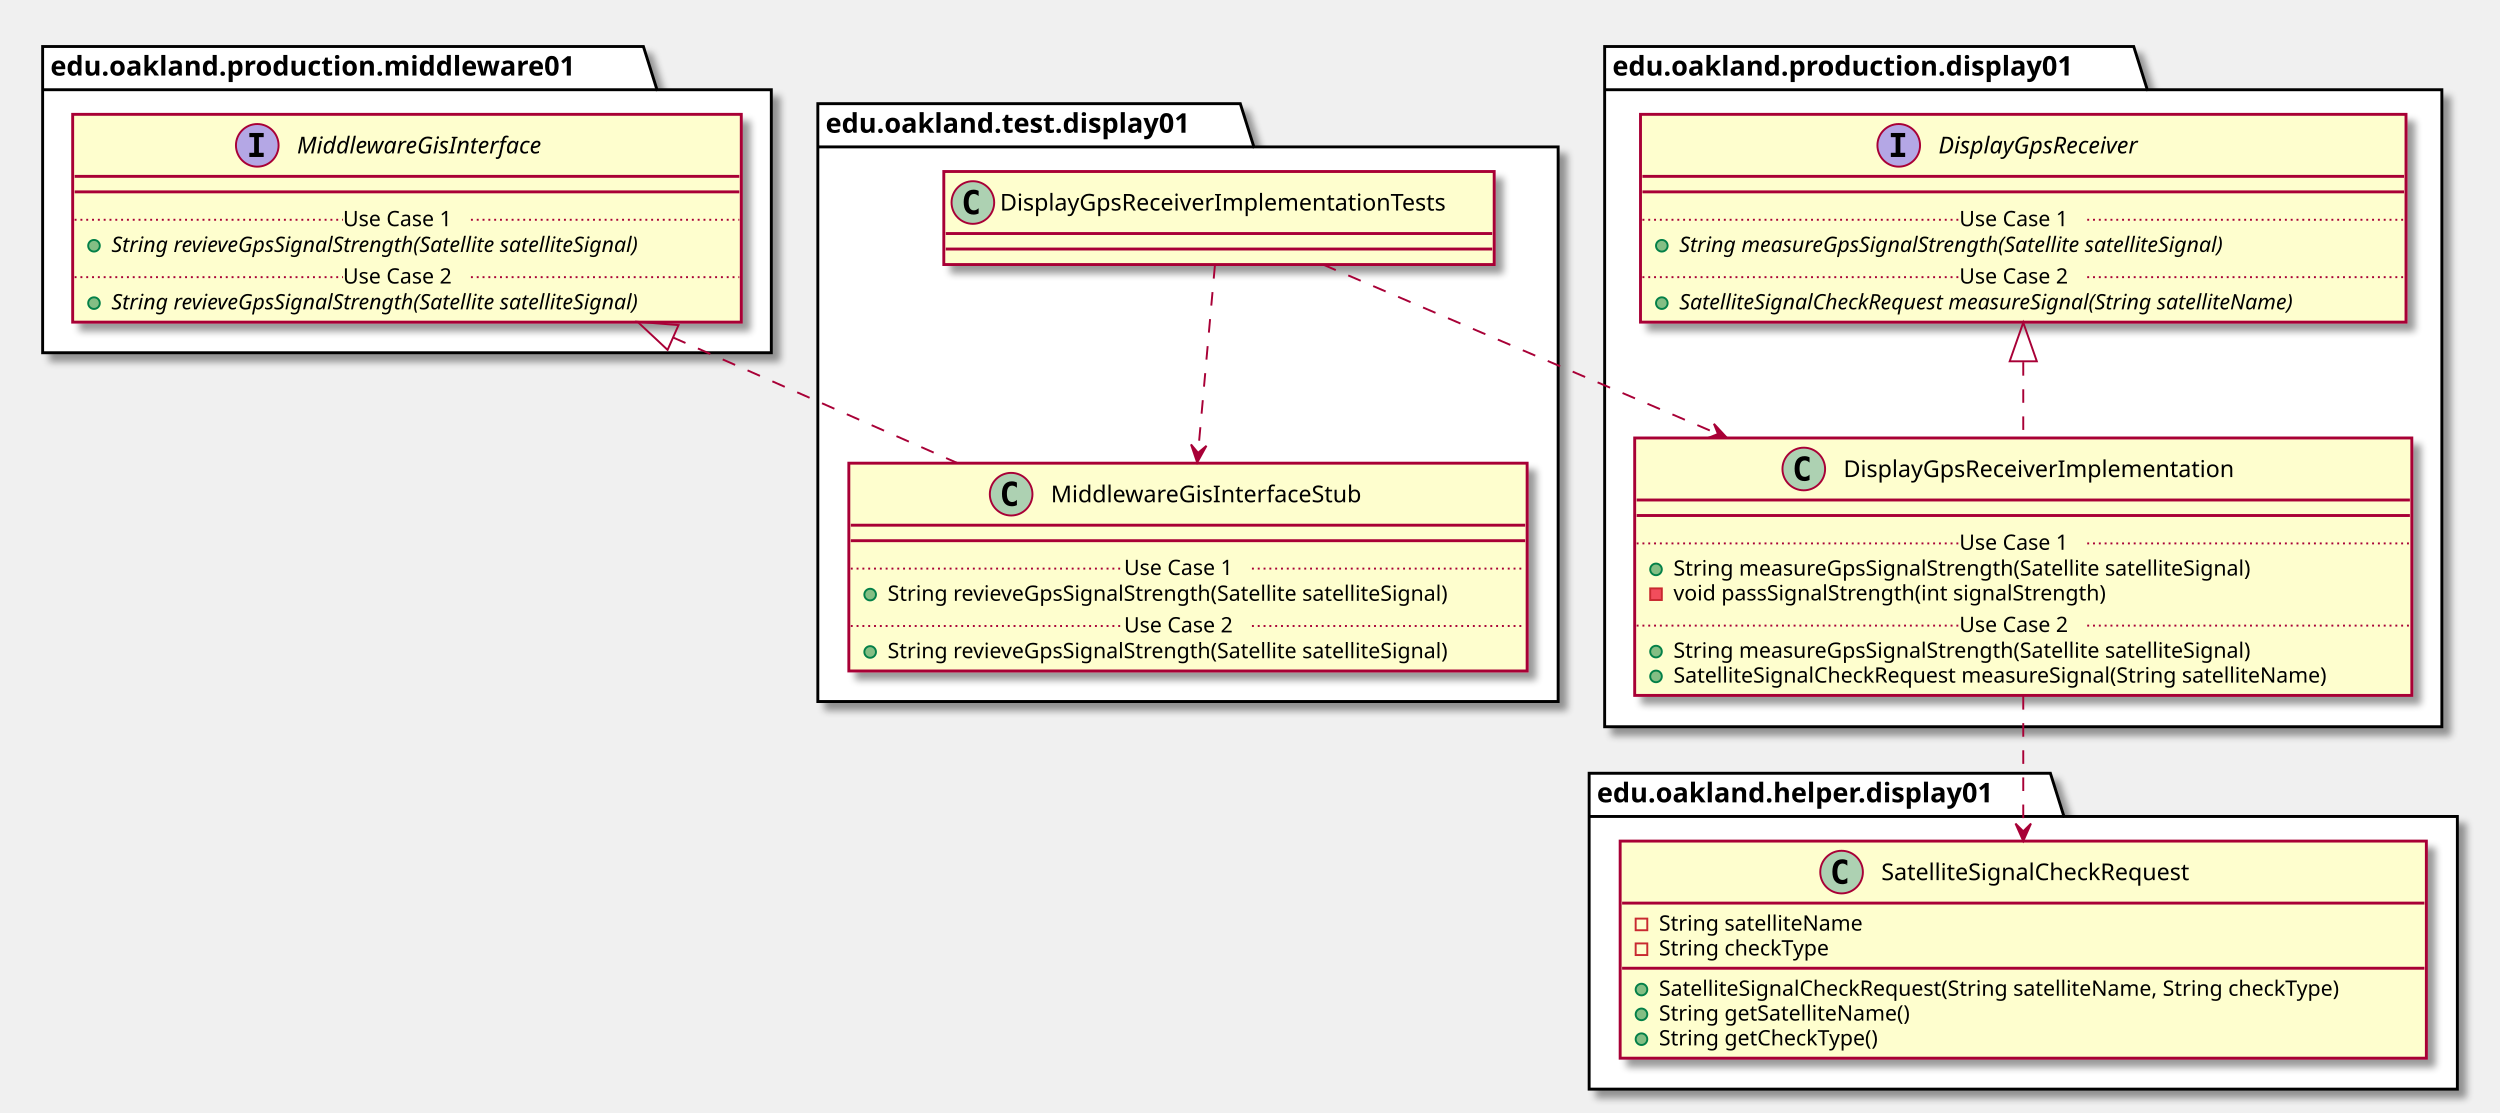
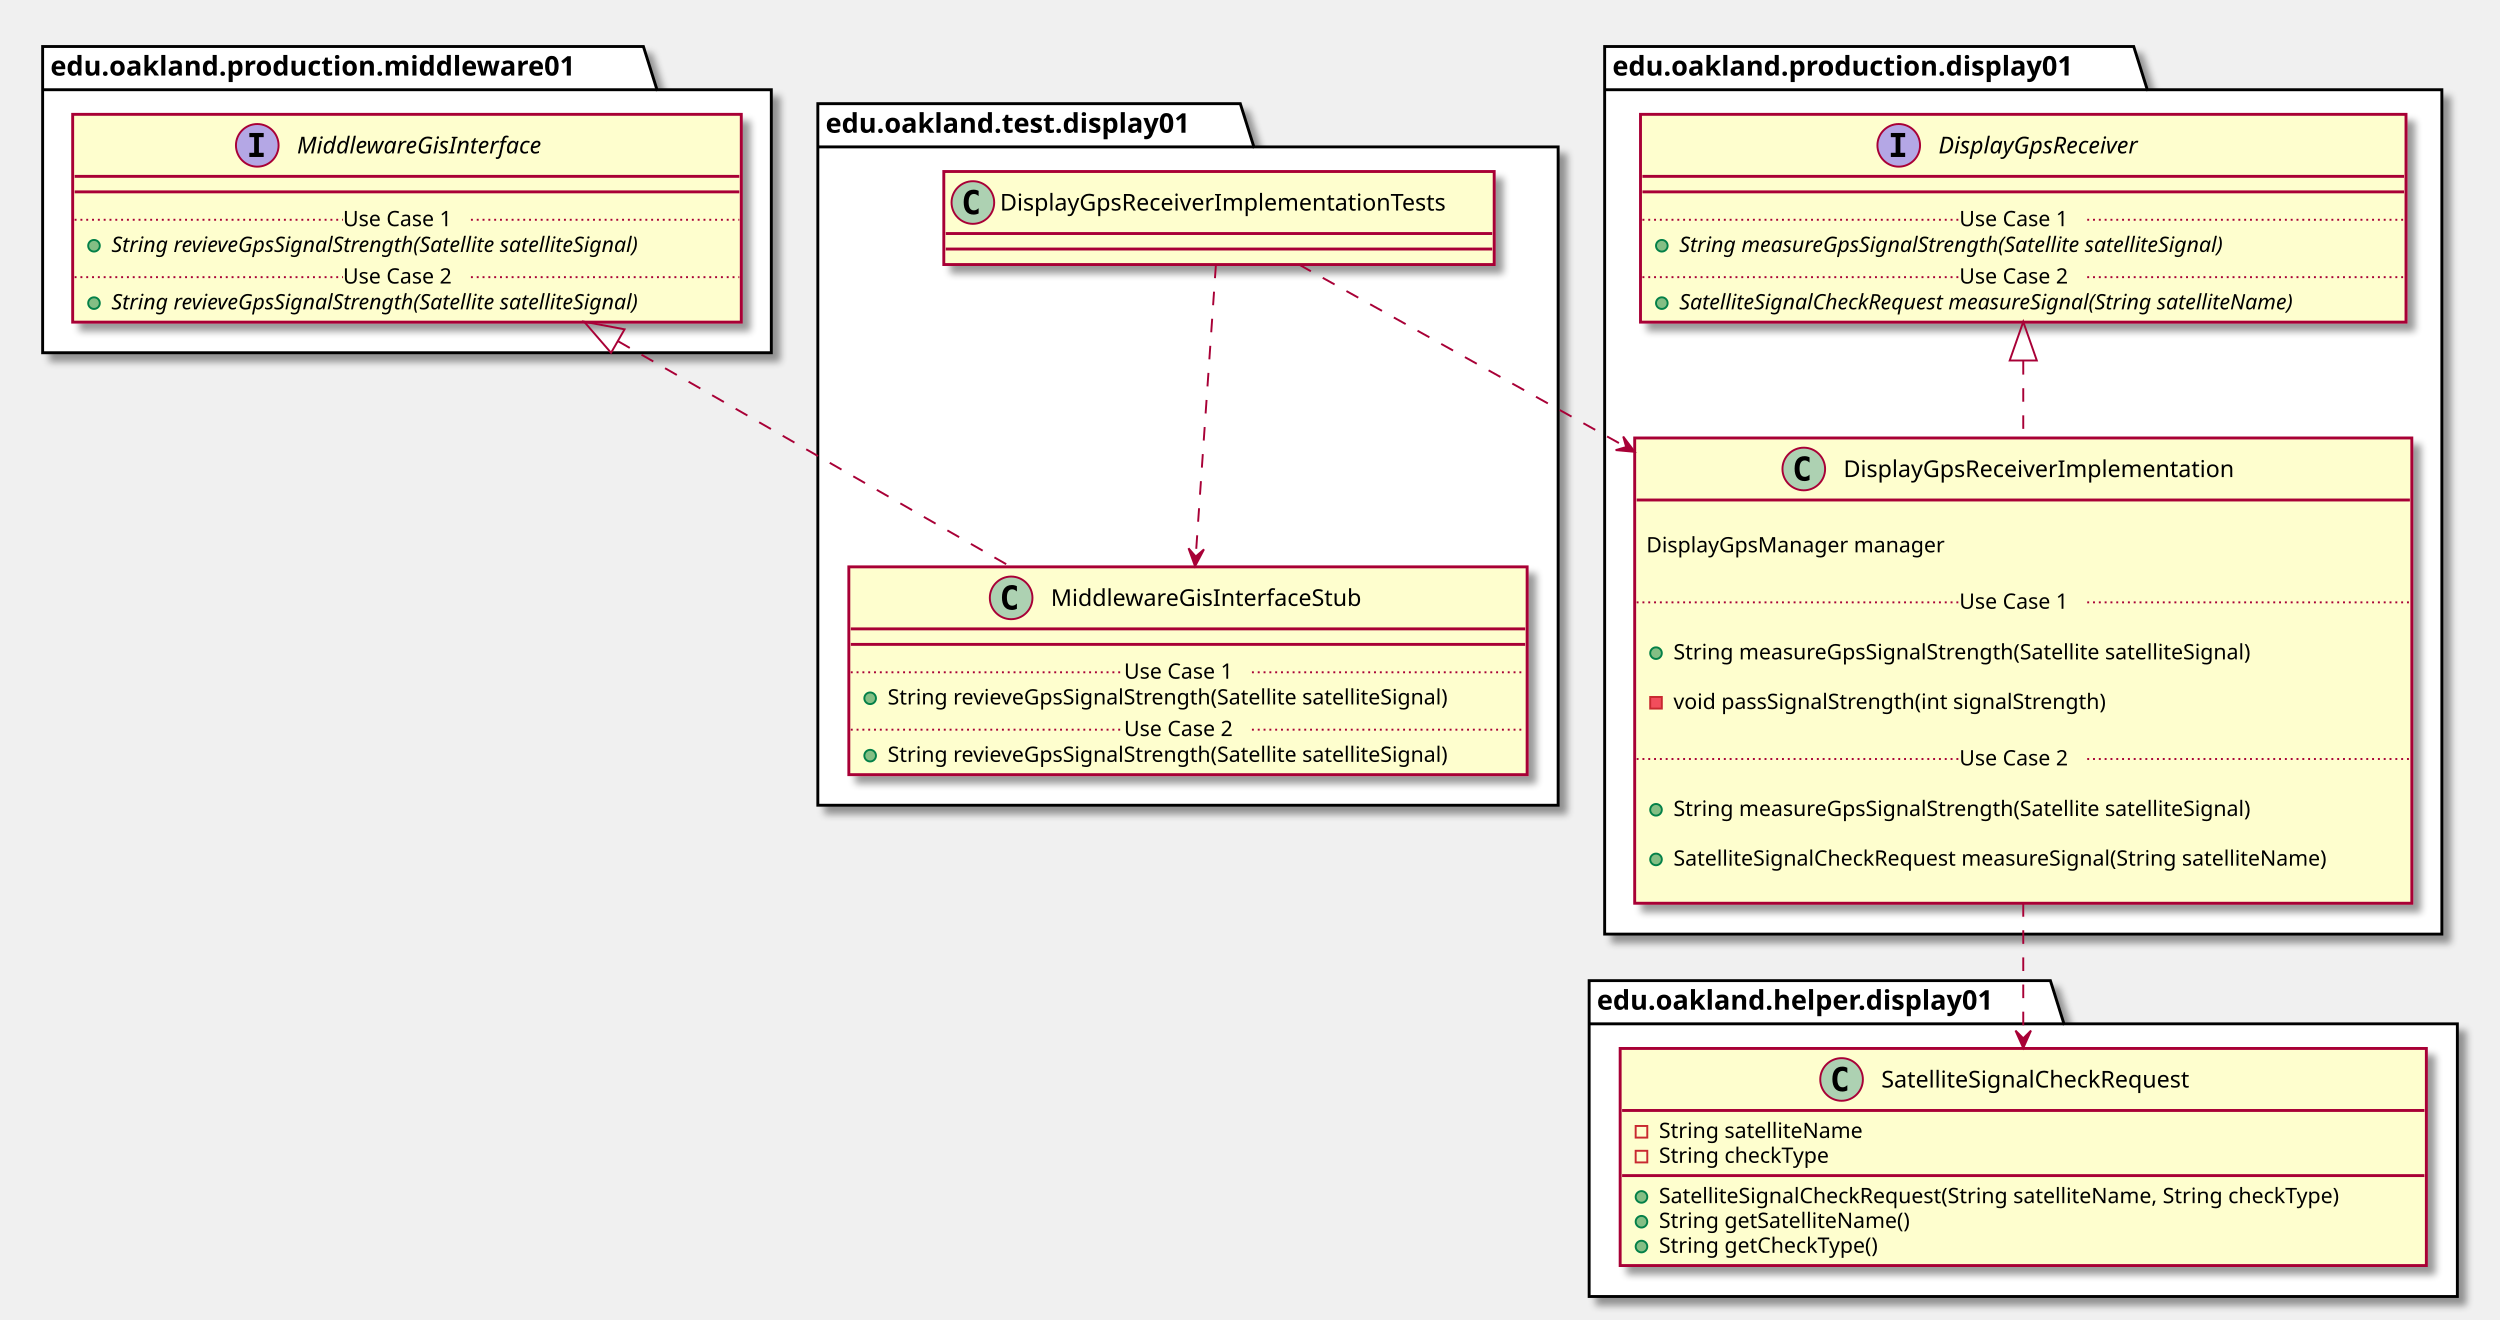
- <svg xmlns="http://www.w3.org/2000/svg" contentScriptType="application/ecmascript" contentStyleType="text/css" height="574px" preserveAspectRatio="none" style="width:1290px;height:574px;" version="1.1" viewBox="0 0 1290 574" width="1290px" zoomAndPan="magnify">
+ <svg xmlns="http://www.w3.org/2000/svg" contentScriptType="application/ecmascript" contentStyleType="text/css" height="681px" preserveAspectRatio="none" style="width:1290px;height:681px;" version="1.1" viewBox="0 0 1290 681" width="1290px" zoomAndPan="magnify">
  <defs>
-     <filter height="300%" id="fleqokme77vup" width="300%" x="-1" y="-1">
+     <filter height="300%" id="f197tc5n9hluqd" width="300%" x="-1" y="-1">
      <feGaussianBlur result="blurOut" stdDeviation="2.0" />
      <feColorMatrix in="blurOut" result="blurOut2" type="matrix" values="0 0 0 0 0 0 0 0 0 0 0 0 0 0 0 0 0 0 .4 0" />
      <feOffset dx="4.0" dy="4.0" in="blurOut2" result="blurOut3" />
      <feBlend in="SourceGraphic" in2="blurOut3" mode="normal" />
    </filter>
  </defs>
  <g>
-     <polygon fill="#FFFFFF" filter="url(#fleqokme77vup)" points="422,53.5,640,53.5,647,75.797,804,75.797,804,362,422,362,422,53.5" style="stroke: #000000; stroke-width: 1.5;" />
+     <polygon fill="#FFFFFF" filter="url(#f197tc5n9hluqd)" points="422,53.5,640,53.5,647,75.797,804,75.797,804,415.5,422,415.5,422,53.5" style="stroke: #000000; stroke-width: 1.5;" />
    <line style="stroke: #000000; stroke-width: 1.5;" x1="422" x2="647" y1="75.797" y2="75.797" />
    <text fill="#000000" font-family="sans-serif" font-size="14" font-weight="bold" lengthAdjust="spacingAndGlyphs" textLength="212" x="426" y="68.495">edu.oakland.test.display01</text>
-     <polygon fill="#FFFFFF" filter="url(#fleqokme77vup)" points="22,24,332,24,339,46.297,398,46.297,398,182,22,182,22,24" style="stroke: #000000; stroke-width: 1.5;" />
+     <polygon fill="#FFFFFF" filter="url(#f197tc5n9hluqd)" points="22,24,332,24,339,46.297,398,46.297,398,182,22,182,22,24" style="stroke: #000000; stroke-width: 1.5;" />
    <line style="stroke: #000000; stroke-width: 1.5;" x1="22" x2="339" y1="46.297" y2="46.297" />
    <text fill="#000000" font-family="sans-serif" font-size="14" font-weight="bold" lengthAdjust="spacingAndGlyphs" textLength="304" x="26" y="38.995">edu.oakland.production.middleware01</text>
-     <polygon fill="#FFFFFF" filter="url(#fleqokme77vup)" points="828,24,1101,24,1108,46.297,1260,46.297,1260,375,828,375,828,24" style="stroke: #000000; stroke-width: 1.5;" />
+     <polygon fill="#FFFFFF" filter="url(#f197tc5n9hluqd)" points="828,24,1101,24,1108,46.297,1260,46.297,1260,482,828,482,828,24" style="stroke: #000000; stroke-width: 1.5;" />
    <line style="stroke: #000000; stroke-width: 1.5;" x1="828" x2="1108" y1="46.297" y2="46.297" />
    <text fill="#000000" font-family="sans-serif" font-size="14" font-weight="bold" lengthAdjust="spacingAndGlyphs" textLength="267" x="832" y="38.995">edu.oakland.production.display01</text>
-     <polygon fill="#FFFFFF" filter="url(#fleqokme77vup)" points="820,399,1058,399,1065,421.297,1268,421.297,1268,562,820,562,820,399" style="stroke: #000000; stroke-width: 1.5;" />
-     <line style="stroke: #000000; stroke-width: 1.5;" x1="820" x2="1065" y1="421.297" y2="421.297" />
-     <text fill="#000000" font-family="sans-serif" font-size="14" font-weight="bold" lengthAdjust="spacingAndGlyphs" textLength="232" x="824" y="413.995">edu.oakland.helper.display01</text>
-     <rect fill="#FEFECE" filter="url(#fleqokme77vup)" height="48" id="DisplayGpsReceiverImplementationTests" style="stroke: #A80036; stroke-width: 1.5;" width="284" x="487" y="88.5" />
+     <polygon fill="#FFFFFF" filter="url(#f197tc5n9hluqd)" points="820,506,1058,506,1065,528.297,1268,528.297,1268,669,820,669,820,506" style="stroke: #000000; stroke-width: 1.5;" />
+     <line style="stroke: #000000; stroke-width: 1.5;" x1="820" x2="1065" y1="528.297" y2="528.297" />
+     <text fill="#000000" font-family="sans-serif" font-size="14" font-weight="bold" lengthAdjust="spacingAndGlyphs" textLength="232" x="824" y="520.995">edu.oakland.helper.display01</text>
+     <rect fill="#FEFECE" filter="url(#f197tc5n9hluqd)" height="48" id="DisplayGpsReceiverImplementationTests" style="stroke: #A80036; stroke-width: 1.5;" width="284" x="487" y="88.5" />
    <ellipse cx="502" cy="104.5" fill="#ADD1B2" rx="11" ry="11" style="stroke: #A80036; stroke-width: 1.0;" />
    <path d="M504.969,110.141 Q504.391,110.438 503.75,110.578 Q503.109,110.734 502.406,110.734 Q499.906,110.734 498.578,109.094 Q497.266,107.438 497.266,104.312 Q497.266,101.188 498.578,99.531 Q499.906,97.875 502.406,97.875 Q503.109,97.875 503.75,98.031 Q504.406,98.188 504.969,98.484 L504.969,101.203 Q504.344,100.625 503.75,100.359 Q503.156,100.078 502.531,100.078 Q501.188,100.078 500.5,101.156 Q499.812,102.219 499.812,104.312 Q499.812,106.406 500.5,107.484 Q501.188,108.547 502.531,108.547 Q503.156,108.547 503.75,108.281 Q504.344,108 504.969,107.422 L504.969,110.141 Z " />
    <text fill="#000000" font-family="sans-serif" font-size="12" lengthAdjust="spacingAndGlyphs" textLength="252" x="516" y="108.654">DisplayGpsReceiverImplementationTests</text>
    <line style="stroke: #A80036; stroke-width: 1.5;" x1="488" x2="770" y1="120.5" y2="120.5" />
    <line style="stroke: #A80036; stroke-width: 1.5;" x1="488" x2="770" y1="128.5" y2="128.5" />
-     <rect fill="#FEFECE" filter="url(#fleqokme77vup)" height="107.219" id="MiddlewareGisInterfaceStub" style="stroke: #A80036; stroke-width: 1.5;" width="350" x="438" y="239" />
-     <ellipse cx="521.75" cy="255" fill="#ADD1B2" rx="11" ry="11" style="stroke: #A80036; stroke-width: 1.0;" />
-     <path d="M524.719,260.641 Q524.141,260.938 523.5,261.078 Q522.859,261.234 522.156,261.234 Q519.656,261.234 518.328,259.594 Q517.016,257.938 517.016,254.812 Q517.016,251.688 518.328,250.031 Q519.656,248.375 522.156,248.375 Q522.859,248.375 523.5,248.531 Q524.156,248.688 524.719,248.984 L524.719,251.703 Q524.094,251.125 523.5,250.859 Q522.906,250.578 522.281,250.578 Q520.938,250.578 520.25,251.656 Q519.562,252.719 519.562,254.812 Q519.562,256.906 520.25,257.984 Q520.938,259.047 522.281,259.047 Q522.906,259.047 523.5,258.781 Q524.094,258.5 524.719,257.922 L524.719,260.641 Z " />
-     <text fill="#000000" font-family="sans-serif" font-size="12" lengthAdjust="spacingAndGlyphs" textLength="174" x="542.25" y="259.154">MiddlewareGisInterfaceStub</text>
-     <line style="stroke: #A80036; stroke-width: 1.5;" x1="439" x2="787" y1="271" y2="271" />
-     <line style="stroke: #A80036; stroke-width: 1.5;" x1="439" x2="787" y1="279" y2="279" />
-     <ellipse cx="449" cy="306.805" fill="#84BE84" rx="3" ry="3" style="stroke: #038048; stroke-width: 1.0;" />
-     <text fill="#000000" font-family="sans-serif" font-size="11" lengthAdjust="spacingAndGlyphs" textLength="324" x="458" y="310.015">String revieveGpsSignalStrength(Satellite satelliteSignal)</text>
-     <line style="stroke: #A80036; stroke-width: 1.0; stroke-dasharray: 1.0,2.0;" x1="439" x2="580" y1="293.402" y2="293.402" />
-     <text fill="#000000" font-family="sans-serif" font-size="11" lengthAdjust="spacingAndGlyphs" textLength="66" x="580" y="296.71">Use Case 1</text>
-     <line style="stroke: #A80036; stroke-width: 1.0; stroke-dasharray: 1.0,2.0;" x1="646" x2="787" y1="293.402" y2="293.402" />
-     <ellipse cx="449" cy="336.414" fill="#84BE84" rx="3" ry="3" style="stroke: #038048; stroke-width: 1.0;" />
-     <text fill="#000000" font-family="sans-serif" font-size="11" lengthAdjust="spacingAndGlyphs" textLength="324" x="458" y="339.625">String revieveGpsSignalStrength(Satellite satelliteSignal)</text>
-     <line style="stroke: #A80036; stroke-width: 1.0; stroke-dasharray: 1.0,2.0;" x1="439" x2="580" y1="323.012" y2="323.012" />
-     <text fill="#000000" font-family="sans-serif" font-size="11" lengthAdjust="spacingAndGlyphs" textLength="66" x="580" y="326.32">Use Case 2</text>
-     <line style="stroke: #A80036; stroke-width: 1.0; stroke-dasharray: 1.0,2.0;" x1="646" x2="787" y1="323.012" y2="323.012" />
-     <rect fill="#FEFECE" filter="url(#fleqokme77vup)" height="107.219" id="MiddlewareGisInterface" style="stroke: #A80036; stroke-width: 1.5;" width="345" x="37.5" y="59" />
+     <rect fill="#FEFECE" filter="url(#f197tc5n9hluqd)" height="107.219" id="MiddlewareGisInterfaceStub" style="stroke: #A80036; stroke-width: 1.5;" width="350" x="438" y="292.5" />
+     <ellipse cx="521.75" cy="308.5" fill="#ADD1B2" rx="11" ry="11" style="stroke: #A80036; stroke-width: 1.0;" />
+     <path d="M524.719,314.141 Q524.141,314.438 523.5,314.578 Q522.859,314.734 522.156,314.734 Q519.656,314.734 518.328,313.094 Q517.016,311.438 517.016,308.312 Q517.016,305.188 518.328,303.531 Q519.656,301.875 522.156,301.875 Q522.859,301.875 523.5,302.031 Q524.156,302.188 524.719,302.484 L524.719,305.203 Q524.094,304.625 523.5,304.359 Q522.906,304.078 522.281,304.078 Q520.938,304.078 520.25,305.156 Q519.562,306.219 519.562,308.312 Q519.562,310.406 520.25,311.484 Q520.938,312.547 522.281,312.547 Q522.906,312.547 523.5,312.281 Q524.094,312 524.719,311.422 L524.719,314.141 Z " />
+     <text fill="#000000" font-family="sans-serif" font-size="12" lengthAdjust="spacingAndGlyphs" textLength="174" x="542.25" y="312.654">MiddlewareGisInterfaceStub</text>
+     <line style="stroke: #A80036; stroke-width: 1.5;" x1="439" x2="787" y1="324.5" y2="324.5" />
+     <line style="stroke: #A80036; stroke-width: 1.5;" x1="439" x2="787" y1="332.5" y2="332.5" />
+     <ellipse cx="449" cy="360.305" fill="#84BE84" rx="3" ry="3" style="stroke: #038048; stroke-width: 1.0;" />
+     <text fill="#000000" font-family="sans-serif" font-size="11" lengthAdjust="spacingAndGlyphs" textLength="324" x="458" y="363.515">String revieveGpsSignalStrength(Satellite satelliteSignal)</text>
+     <line style="stroke: #A80036; stroke-width: 1.0; stroke-dasharray: 1.0,2.0;" x1="439" x2="580" y1="346.902" y2="346.902" />
+     <text fill="#000000" font-family="sans-serif" font-size="11" lengthAdjust="spacingAndGlyphs" textLength="66" x="580" y="350.21">Use Case 1</text>
+     <line style="stroke: #A80036; stroke-width: 1.0; stroke-dasharray: 1.0,2.0;" x1="646" x2="787" y1="346.902" y2="346.902" />
+     <ellipse cx="449" cy="389.914" fill="#84BE84" rx="3" ry="3" style="stroke: #038048; stroke-width: 1.0;" />
+     <text fill="#000000" font-family="sans-serif" font-size="11" lengthAdjust="spacingAndGlyphs" textLength="324" x="458" y="393.125">String revieveGpsSignalStrength(Satellite satelliteSignal)</text>
+     <line style="stroke: #A80036; stroke-width: 1.0; stroke-dasharray: 1.0,2.0;" x1="439" x2="580" y1="376.512" y2="376.512" />
+     <text fill="#000000" font-family="sans-serif" font-size="11" lengthAdjust="spacingAndGlyphs" textLength="66" x="580" y="379.82">Use Case 2</text>
+     <line style="stroke: #A80036; stroke-width: 1.0; stroke-dasharray: 1.0,2.0;" x1="646" x2="787" y1="376.512" y2="376.512" />
+     <rect fill="#FEFECE" filter="url(#f197tc5n9hluqd)" height="107.219" id="MiddlewareGisInterface" style="stroke: #A80036; stroke-width: 1.5;" width="345" x="37.5" y="59" />
    <ellipse cx="132.75" cy="75" fill="#B4A7E5" rx="11" ry="11" style="stroke: #A80036; stroke-width: 1.0;" />
    <path d="M128.672,70.766 L128.672,68.609 L136.062,68.609 L136.062,70.766 L133.594,70.766 L133.594,78.844 L136.062,78.844 L136.062,81 L128.672,81 L128.672,78.844 L131.141,78.844 L131.141,70.766 L128.672,70.766 Z " />
    <text fill="#000000" font-family="sans-serif" font-size="12" font-style="italic" lengthAdjust="spacingAndGlyphs" textLength="146" x="153.25" y="79.154">MiddlewareGisInterface</text>
    <line style="stroke: #A80036; stroke-width: 1.5;" x1="38.5" x2="381.5" y1="91" y2="91" />
    <line style="stroke: #A80036; stroke-width: 1.5;" x1="38.5" x2="381.5" y1="99" y2="99" />
    <ellipse cx="48.5" cy="126.805" fill="#84BE84" rx="3" ry="3" style="stroke: #038048; stroke-width: 1.0;" />
    <text fill="#000000" font-family="sans-serif" font-size="11" font-style="italic" lengthAdjust="spacingAndGlyphs" textLength="319" x="57.5" y="130.015">String revieveGpsSignalStrength(Satellite satelliteSignal)</text>
    <line style="stroke: #A80036; stroke-width: 1.0; stroke-dasharray: 1.0,2.0;" x1="38.5" x2="177" y1="113.402" y2="113.402" />
    <text fill="#000000" font-family="sans-serif" font-size="11" lengthAdjust="spacingAndGlyphs" textLength="66" x="177" y="116.71">Use Case 1</text>
    <line style="stroke: #A80036; stroke-width: 1.0; stroke-dasharray: 1.0,2.0;" x1="243" x2="381.5" y1="113.402" y2="113.402" />
    <ellipse cx="48.5" cy="156.414" fill="#84BE84" rx="3" ry="3" style="stroke: #038048; stroke-width: 1.0;" />
    <text fill="#000000" font-family="sans-serif" font-size="11" font-style="italic" lengthAdjust="spacingAndGlyphs" textLength="319" x="57.5" y="159.625">String revieveGpsSignalStrength(Satellite satelliteSignal)</text>
    <line style="stroke: #A80036; stroke-width: 1.0; stroke-dasharray: 1.0,2.0;" x1="38.5" x2="177" y1="143.012" y2="143.012" />
    <text fill="#000000" font-family="sans-serif" font-size="11" lengthAdjust="spacingAndGlyphs" textLength="66" x="177" y="146.32">Use Case 2</text>
    <line style="stroke: #A80036; stroke-width: 1.0; stroke-dasharray: 1.0,2.0;" x1="243" x2="381.5" y1="143.012" y2="143.012" />
-     <rect fill="#FEFECE" filter="url(#fleqokme77vup)" height="132.828" id="DisplayGpsReceiverImplementation" style="stroke: #A80036; stroke-width: 1.5;" width="401" x="843.5" y="226" />
+     <rect fill="#FEFECE" filter="url(#f197tc5n9hluqd)" height="240.07" id="DisplayGpsReceiverImplementation" style="stroke: #A80036; stroke-width: 1.5;" width="401" x="843.5" y="226" />
    <ellipse cx="930.75" cy="242" fill="#ADD1B2" rx="11" ry="11" style="stroke: #A80036; stroke-width: 1.0;" />
    <path d="M933.719,247.641 Q933.141,247.938 932.5,248.078 Q931.859,248.234 931.156,248.234 Q928.656,248.234 927.328,246.594 Q926.016,244.938 926.016,241.812 Q926.016,238.688 927.328,237.031 Q928.656,235.375 931.156,235.375 Q931.859,235.375 932.5,235.531 Q933.156,235.688 933.719,235.984 L933.719,238.703 Q933.094,238.125 932.5,237.859 Q931.906,237.578 931.281,237.578 Q929.938,237.578 929.25,238.656 Q928.562,239.719 928.562,241.812 Q928.562,243.906 929.25,244.984 Q929.938,246.047 931.281,246.047 Q931.906,246.047 932.5,245.781 Q933.094,245.5 933.719,244.922 L933.719,247.641 Z " />
    <text fill="#000000" font-family="sans-serif" font-size="12" lengthAdjust="spacingAndGlyphs" textLength="218" x="951.25" y="246.154">DisplayGpsReceiverImplementation</text>
    <line style="stroke: #A80036; stroke-width: 1.5;" x1="844.5" x2="1243.5" y1="258" y2="258" />
-     <line style="stroke: #A80036; stroke-width: 1.5;" x1="844.5" x2="1243.5" y1="266" y2="266" />
-     <ellipse cx="854.5" cy="293.805" fill="#84BE84" rx="3" ry="3" style="stroke: #038048; stroke-width: 1.0;" />
-     <text fill="#000000" font-family="sans-serif" font-size="11" lengthAdjust="spacingAndGlyphs" textLength="334" x="863.5" y="297.015">String measureGpsSignalStrength(Satellite satelliteSignal)</text>
-     <rect fill="#F24D5C" height="6" style="stroke: #C82930; stroke-width: 1.0;" width="6" x="851.5" y="303.609" />
-     <text fill="#000000" font-family="sans-serif" font-size="11" lengthAdjust="spacingAndGlyphs" textLength="248" x="863.5" y="309.82">void passSignalStrength(int signalStrength)</text>
-     <line style="stroke: #A80036; stroke-width: 1.0; stroke-dasharray: 1.0,2.0;" x1="844.5" x2="1011" y1="280.402" y2="280.402" />
-     <text fill="#000000" font-family="sans-serif" font-size="11" lengthAdjust="spacingAndGlyphs" textLength="66" x="1011" y="283.71">Use Case 1</text>
-     <line style="stroke: #A80036; stroke-width: 1.0; stroke-dasharray: 1.0,2.0;" x1="1077" x2="1243.5" y1="280.402" y2="280.402" />
-     <ellipse cx="854.5" cy="336.219" fill="#84BE84" rx="3" ry="3" style="stroke: #038048; stroke-width: 1.0;" />
-     <text fill="#000000" font-family="sans-serif" font-size="11" lengthAdjust="spacingAndGlyphs" textLength="334" x="863.5" y="339.429">String measureGpsSignalStrength(Satellite satelliteSignal)</text>
-     <ellipse cx="854.5" cy="349.023" fill="#84BE84" rx="3" ry="3" style="stroke: #038048; stroke-width: 1.0;" />
-     <text fill="#000000" font-family="sans-serif" font-size="11" lengthAdjust="spacingAndGlyphs" textLength="375" x="863.5" y="352.234">SatelliteSignalCheckRequest measureSignal(String satelliteName)</text>
-     <line style="stroke: #A80036; stroke-width: 1.0; stroke-dasharray: 1.0,2.0;" x1="844.5" x2="1011" y1="322.816" y2="322.816" />
-     <text fill="#000000" font-family="sans-serif" font-size="11" lengthAdjust="spacingAndGlyphs" textLength="66" x="1011" y="326.125">Use Case 2</text>
-     <line style="stroke: #A80036; stroke-width: 1.0; stroke-dasharray: 1.0,2.0;" x1="1077" x2="1243.5" y1="322.816" y2="322.816" />
-     <rect fill="#FEFECE" filter="url(#fleqokme77vup)" height="107.219" id="DisplayGpsReceiver" style="stroke: #A80036; stroke-width: 1.5;" width="395" x="846.5" y="59" />
+     <text fill="#000000" font-family="sans-serif" font-size="11" lengthAdjust="spacingAndGlyphs" textLength="0" x="853.5" y="272.21" />
+     <text fill="#000000" font-family="sans-serif" font-size="11" lengthAdjust="spacingAndGlyphs" textLength="168" x="849.5" y="285.015">DisplayGpsManager manager</text>
+     <text fill="#000000" font-family="sans-serif" font-size="11" lengthAdjust="spacingAndGlyphs" textLength="0" x="853.5" y="297.82" />
+     <text fill="#000000" font-family="sans-serif" font-size="11" lengthAdjust="spacingAndGlyphs" textLength="0" x="867.5" y="327.429" />
+     <ellipse cx="854.5" cy="337.023" fill="#84BE84" rx="3" ry="3" style="stroke: #038048; stroke-width: 1.0;" />
+     <text fill="#000000" font-family="sans-serif" font-size="11" lengthAdjust="spacingAndGlyphs" textLength="334" x="863.5" y="340.234">String measureGpsSignalStrength(Satellite satelliteSignal)</text>
+     <text fill="#000000" font-family="sans-serif" font-size="11" lengthAdjust="spacingAndGlyphs" textLength="0" x="867.5" y="353.039" />
+     <rect fill="#F24D5C" height="6" style="stroke: #C82930; stroke-width: 1.0;" width="6" x="851.5" y="359.633" />
+     <text fill="#000000" font-family="sans-serif" font-size="11" lengthAdjust="spacingAndGlyphs" textLength="248" x="863.5" y="365.843">void passSignalStrength(int signalStrength)</text>
+     <text fill="#000000" font-family="sans-serif" font-size="11" lengthAdjust="spacingAndGlyphs" textLength="0" x="867.5" y="378.648" />
+     <line style="stroke: #A80036; stroke-width: 1.0; stroke-dasharray: 1.0,2.0;" x1="844.5" x2="1011" y1="310.816" y2="310.816" />
+     <text fill="#000000" font-family="sans-serif" font-size="11" lengthAdjust="spacingAndGlyphs" textLength="66" x="1011" y="314.125">Use Case 1</text>
+     <line style="stroke: #A80036; stroke-width: 1.0; stroke-dasharray: 1.0,2.0;" x1="1077" x2="1243.5" y1="310.816" y2="310.816" />
+     <text fill="#000000" font-family="sans-serif" font-size="11" lengthAdjust="spacingAndGlyphs" textLength="0" x="867.5" y="408.257" />
+     <ellipse cx="854.5" cy="417.852" fill="#84BE84" rx="3" ry="3" style="stroke: #038048; stroke-width: 1.0;" />
+     <text fill="#000000" font-family="sans-serif" font-size="11" lengthAdjust="spacingAndGlyphs" textLength="334" x="863.5" y="421.062">String measureGpsSignalStrength(Satellite satelliteSignal)</text>
+     <text fill="#000000" font-family="sans-serif" font-size="11" lengthAdjust="spacingAndGlyphs" textLength="0" x="867.5" y="433.867" />
+     <ellipse cx="854.5" cy="443.461" fill="#84BE84" rx="3" ry="3" style="stroke: #038048; stroke-width: 1.0;" />
+     <text fill="#000000" font-family="sans-serif" font-size="11" lengthAdjust="spacingAndGlyphs" textLength="375" x="863.5" y="446.671">SatelliteSignalCheckRequest measureSignal(String satelliteName)</text>
+     <text fill="#000000" font-family="sans-serif" font-size="11" lengthAdjust="spacingAndGlyphs" textLength="0" x="867.5" y="459.476" />
+     <line style="stroke: #A80036; stroke-width: 1.0; stroke-dasharray: 1.0,2.0;" x1="844.5" x2="1011" y1="391.644" y2="391.644" />
+     <text fill="#000000" font-family="sans-serif" font-size="11" lengthAdjust="spacingAndGlyphs" textLength="66" x="1011" y="394.953">Use Case 2</text>
+     <line style="stroke: #A80036; stroke-width: 1.0; stroke-dasharray: 1.0,2.0;" x1="1077" x2="1243.5" y1="391.644" y2="391.644" />
+     <rect fill="#FEFECE" filter="url(#f197tc5n9hluqd)" height="107.219" id="DisplayGpsReceiver" style="stroke: #A80036; stroke-width: 1.5;" width="395" x="846.5" y="59" />
    <ellipse cx="979.75" cy="75" fill="#B4A7E5" rx="11" ry="11" style="stroke: #A80036; stroke-width: 1.0;" />
    <path d="M975.672,70.766 L975.672,68.609 L983.062,68.609 L983.062,70.766 L980.594,70.766 L980.594,78.844 L983.062,78.844 L983.062,81 L975.672,81 L975.672,78.844 L978.141,78.844 L978.141,70.766 L975.672,70.766 Z " />
    <text fill="#000000" font-family="sans-serif" font-size="12" font-style="italic" lengthAdjust="spacingAndGlyphs" textLength="120" x="1000.25" y="79.154">DisplayGpsReceiver</text>
    <line style="stroke: #A80036; stroke-width: 1.5;" x1="847.5" x2="1240.5" y1="91" y2="91" />
    <line style="stroke: #A80036; stroke-width: 1.5;" x1="847.5" x2="1240.5" y1="99" y2="99" />
    <ellipse cx="857.5" cy="126.805" fill="#84BE84" rx="3" ry="3" style="stroke: #038048; stroke-width: 1.0;" />
    <text fill="#000000" font-family="sans-serif" font-size="11" font-style="italic" lengthAdjust="spacingAndGlyphs" textLength="326" x="866.5" y="130.015">String measureGpsSignalStrength(Satellite satelliteSignal)</text>
    <line style="stroke: #A80036; stroke-width: 1.0; stroke-dasharray: 1.0,2.0;" x1="847.5" x2="1011" y1="113.402" y2="113.402" />
    <text fill="#000000" font-family="sans-serif" font-size="11" lengthAdjust="spacingAndGlyphs" textLength="66" x="1011" y="116.71">Use Case 1</text>
    <line style="stroke: #A80036; stroke-width: 1.0; stroke-dasharray: 1.0,2.0;" x1="1077" x2="1240.5" y1="113.402" y2="113.402" />
    <ellipse cx="857.5" cy="156.414" fill="#84BE84" rx="3" ry="3" style="stroke: #038048; stroke-width: 1.0;" />
    <text fill="#000000" font-family="sans-serif" font-size="11" font-style="italic" lengthAdjust="spacingAndGlyphs" textLength="369" x="866.5" y="159.625">SatelliteSignalCheckRequest measureSignal(String satelliteName)</text>
    <line style="stroke: #A80036; stroke-width: 1.0; stroke-dasharray: 1.0,2.0;" x1="847.5" x2="1011" y1="143.012" y2="143.012" />
    <text fill="#000000" font-family="sans-serif" font-size="11" lengthAdjust="spacingAndGlyphs" textLength="66" x="1011" y="146.32">Use Case 2</text>
    <line style="stroke: #A80036; stroke-width: 1.0; stroke-dasharray: 1.0,2.0;" x1="1077" x2="1240.5" y1="143.012" y2="143.012" />
-     <rect fill="#FEFECE" filter="url(#fleqokme77vup)" height="112.023" id="SatelliteSignalCheckRequest" style="stroke: #A80036; stroke-width: 1.5;" width="416" x="836" y="434" />
-     <ellipse cx="950.25" cy="450" fill="#ADD1B2" rx="11" ry="11" style="stroke: #A80036; stroke-width: 1.0;" />
-     <path d="M953.219,455.641 Q952.641,455.938 952,456.078 Q951.359,456.234 950.656,456.234 Q948.156,456.234 946.828,454.594 Q945.516,452.938 945.516,449.812 Q945.516,446.688 946.828,445.031 Q948.156,443.375 950.656,443.375 Q951.359,443.375 952,443.531 Q952.656,443.688 953.219,443.984 L953.219,446.703 Q952.594,446.125 952,445.859 Q951.406,445.578 950.781,445.578 Q949.438,445.578 948.75,446.656 Q948.062,447.719 948.062,449.812 Q948.062,451.906 948.75,452.984 Q949.438,454.047 950.781,454.047 Q951.406,454.047 952,453.781 Q952.594,453.5 953.219,452.922 L953.219,455.641 Z " />
-     <text fill="#000000" font-family="sans-serif" font-size="12" lengthAdjust="spacingAndGlyphs" textLength="179" x="970.75" y="454.154">SatelliteSignalCheckRequest</text>
-     <line style="stroke: #A80036; stroke-width: 1.5;" x1="837" x2="1251" y1="466" y2="466" />
-     <rect fill="none" height="6" style="stroke: #C82930; stroke-width: 1.0;" width="6" x="844" y="474" />
-     <text fill="#000000" font-family="sans-serif" font-size="11" lengthAdjust="spacingAndGlyphs" textLength="116" x="856" y="480.21">String satelliteName</text>
-     <rect fill="none" height="6" style="stroke: #C82930; stroke-width: 1.0;" width="6" x="844" y="486.805" />
-     <text fill="#000000" font-family="sans-serif" font-size="11" lengthAdjust="spacingAndGlyphs" textLength="97" x="856" y="493.015">String checkType</text>
-     <line style="stroke: #A80036; stroke-width: 1.5;" x1="837" x2="1251" y1="499.609" y2="499.609" />
-     <ellipse cx="847" cy="510.609" fill="#84BE84" rx="3" ry="3" style="stroke: #038048; stroke-width: 1.0;" />
-     <text fill="#000000" font-family="sans-serif" font-size="11" lengthAdjust="spacingAndGlyphs" textLength="390" x="856" y="513.82">SatelliteSignalCheckRequest(String satelliteName, String checkType)</text>
-     <ellipse cx="847" cy="523.414" fill="#84BE84" rx="3" ry="3" style="stroke: #038048; stroke-width: 1.0;" />
-     <text fill="#000000" font-family="sans-serif" font-size="11" lengthAdjust="spacingAndGlyphs" textLength="143" x="856" y="526.625">String getSatelliteName()</text>
-     <ellipse cx="847" cy="536.219" fill="#84BE84" rx="3" ry="3" style="stroke: #038048; stroke-width: 1.0;" />
-     <text fill="#000000" font-family="sans-serif" font-size="11" lengthAdjust="spacingAndGlyphs" textLength="125" x="856" y="539.429">String getCheckType()</text>
-     <path d="M347.31,174.15 C394.91,195.17 447.86,218.56 493.88,238.88 " fill="none" id="MiddlewareGisInterface&lt;-MiddlewareGisInterfaceStub" style="stroke: #A80036; stroke-width: 1.0; stroke-dasharray: 7.0,7.0;" />
-     <polygon fill="none" points="344.47,180.55,329.01,166.06,350.13,167.74,344.47,180.55" style="stroke: #A80036; stroke-width: 1.0;" />
-     <path d="M626.91,136.77 C624.71,161.19 621.18,200.53 618.22,233.43 " fill="none" id="DisplayGpsReceiverImplementationTests-&gt;MiddlewareGisInterfaceStub" style="stroke: #A80036; stroke-width: 1.0; stroke-dasharray: 7.0,7.0;" />
-     <polygon fill="#A80036" points="617.75,238.65,622.533,230.04,618.194,233.67,614.564,229.331,617.75,238.65" style="stroke: #A80036; stroke-width: 1.0;" />
-     <path d="M1044,186.86 C1044,199.78 1044,213.15 1044,225.85 " fill="none" id="DisplayGpsReceiver&lt;-DisplayGpsReceiverImplementation" style="stroke: #A80036; stroke-width: 1.0; stroke-dasharray: 7.0,7.0;" />
-     <polygon fill="none" points="1037,186.42,1044,166.42,1051,186.42,1037,186.42" style="stroke: #A80036; stroke-width: 1.0;" />
-     <path d="M1044,359.14 C1044,381.63 1044,406.67 1044,428.72 " fill="none" id="DisplayGpsReceiverImplementation-&gt;SatelliteSignalCheckRequest" style="stroke: #A80036; stroke-width: 1.0; stroke-dasharray: 7.0,7.0;" />
-     <polygon fill="#A80036" points="1044,433.96,1048,424.96,1044,428.96,1040,424.96,1044,433.96" style="stroke: #A80036; stroke-width: 1.0;" />
-     <path d="M682.83,136.59 C734.33,158.68 814.58,193.1 886.36,223.88 " fill="none" id="DisplayGpsReceiverImplementationTests-&gt;DisplayGpsReceiverImplementation" style="stroke: #A80036; stroke-width: 1.0; stroke-dasharray: 7.0,7.0;" />
-     <polygon fill="#A80036" points="891.07,225.91,884.381,218.681,886.476,223.935,881.222,226.03,891.07,225.91" style="stroke: #A80036; stroke-width: 1.0;" />
+     <rect fill="#FEFECE" filter="url(#f197tc5n9hluqd)" height="112.023" id="SatelliteSignalCheckRequest" style="stroke: #A80036; stroke-width: 1.5;" width="416" x="836" y="541" />
+     <ellipse cx="950.25" cy="557" fill="#ADD1B2" rx="11" ry="11" style="stroke: #A80036; stroke-width: 1.0;" />
+     <path d="M953.219,562.641 Q952.641,562.938 952,563.078 Q951.359,563.234 950.656,563.234 Q948.156,563.234 946.828,561.594 Q945.516,559.938 945.516,556.812 Q945.516,553.688 946.828,552.031 Q948.156,550.375 950.656,550.375 Q951.359,550.375 952,550.531 Q952.656,550.688 953.219,550.984 L953.219,553.703 Q952.594,553.125 952,552.859 Q951.406,552.578 950.781,552.578 Q949.438,552.578 948.75,553.656 Q948.062,554.719 948.062,556.812 Q948.062,558.906 948.75,559.984 Q949.438,561.047 950.781,561.047 Q951.406,561.047 952,560.781 Q952.594,560.5 953.219,559.922 L953.219,562.641 Z " />
+     <text fill="#000000" font-family="sans-serif" font-size="12" lengthAdjust="spacingAndGlyphs" textLength="179" x="970.75" y="561.154">SatelliteSignalCheckRequest</text>
+     <line style="stroke: #A80036; stroke-width: 1.5;" x1="837" x2="1251" y1="573" y2="573" />
+     <rect fill="none" height="6" style="stroke: #C82930; stroke-width: 1.0;" width="6" x="844" y="581" />
+     <text fill="#000000" font-family="sans-serif" font-size="11" lengthAdjust="spacingAndGlyphs" textLength="116" x="856" y="587.21">String satelliteName</text>
+     <rect fill="none" height="6" style="stroke: #C82930; stroke-width: 1.0;" width="6" x="844" y="593.805" />
+     <text fill="#000000" font-family="sans-serif" font-size="11" lengthAdjust="spacingAndGlyphs" textLength="97" x="856" y="600.015">String checkType</text>
+     <line style="stroke: #A80036; stroke-width: 1.5;" x1="837" x2="1251" y1="606.609" y2="606.609" />
+     <ellipse cx="847" cy="617.609" fill="#84BE84" rx="3" ry="3" style="stroke: #038048; stroke-width: 1.0;" />
+     <text fill="#000000" font-family="sans-serif" font-size="11" lengthAdjust="spacingAndGlyphs" textLength="390" x="856" y="620.82">SatelliteSignalCheckRequest(String satelliteName, String checkType)</text>
+     <ellipse cx="847" cy="630.414" fill="#84BE84" rx="3" ry="3" style="stroke: #038048; stroke-width: 1.0;" />
+     <text fill="#000000" font-family="sans-serif" font-size="11" lengthAdjust="spacingAndGlyphs" textLength="143" x="856" y="633.625">String getSatelliteName()</text>
+     <ellipse cx="847" cy="643.219" fill="#84BE84" rx="3" ry="3" style="stroke: #038048; stroke-width: 1.0;" />
+     <text fill="#000000" font-family="sans-serif" font-size="11" lengthAdjust="spacingAndGlyphs" textLength="125" x="856" y="646.429">String getCheckType()</text>
+     <path d="M318.89,176.05 C382.32,212.49 461.39,257.91 521.57,292.48 " fill="none" id="MiddlewareGisInterface&lt;-MiddlewareGisInterfaceStub" style="stroke: #A80036; stroke-width: 1.0; stroke-dasharray: 7.0,7.0;" />
+     <polygon fill="none" points="315.3,182.06,301.45,166.03,322.28,169.92,315.3,182.06" style="stroke: #A80036; stroke-width: 1.0;" />
+     <path d="M627.41,136.54 C625.01,171.3 620.38,238.25 617.01,286.92 " fill="none" id="DisplayGpsReceiverImplementationTests-&gt;MiddlewareGisInterfaceStub" style="stroke: #A80036; stroke-width: 1.0; stroke-dasharray: 7.0,7.0;" />
+     <polygon fill="#A80036" points="616.65,292.17,621.258,283.466,616.993,287.182,613.277,282.917,616.65,292.17" style="stroke: #A80036; stroke-width: 1.0;" />
+     <path d="M1044,186.3 C1044,198.86 1044,212.21 1044,225.62 " fill="none" id="DisplayGpsReceiver&lt;-DisplayGpsReceiverImplementation" style="stroke: #A80036; stroke-width: 1.0; stroke-dasharray: 7.0,7.0;" />
+     <polygon fill="none" points="1037,186.03,1044,166.03,1051,186.03,1037,186.03" style="stroke: #A80036; stroke-width: 1.0;" />
+     <path d="M1044,466.03 C1044,490.22 1044,514.69 1044,535.77 " fill="none" id="DisplayGpsReceiverImplementation-&gt;SatelliteSignalCheckRequest" style="stroke: #A80036; stroke-width: 1.0; stroke-dasharray: 7.0,7.0;" />
+     <polygon fill="#A80036" points="1044,540.78,1048,531.78,1044,535.78,1040,531.78,1044,540.78" style="stroke: #A80036; stroke-width: 1.0;" />
+     <path d="M670.31,136.54 C710.55,158.99 774.86,194.87 838.87,230.57 " fill="none" id="DisplayGpsReceiverImplementationTests-&gt;DisplayGpsReceiverImplementation" style="stroke: #A80036; stroke-width: 1.0; stroke-dasharray: 7.0,7.0;" />
+     <polygon fill="#A80036" points="843.48,233.14,837.575,225.258,839.115,230.701,833.672,232.241,843.48,233.14" style="stroke: #A80036; stroke-width: 1.0;" />
  </g>
</svg>
